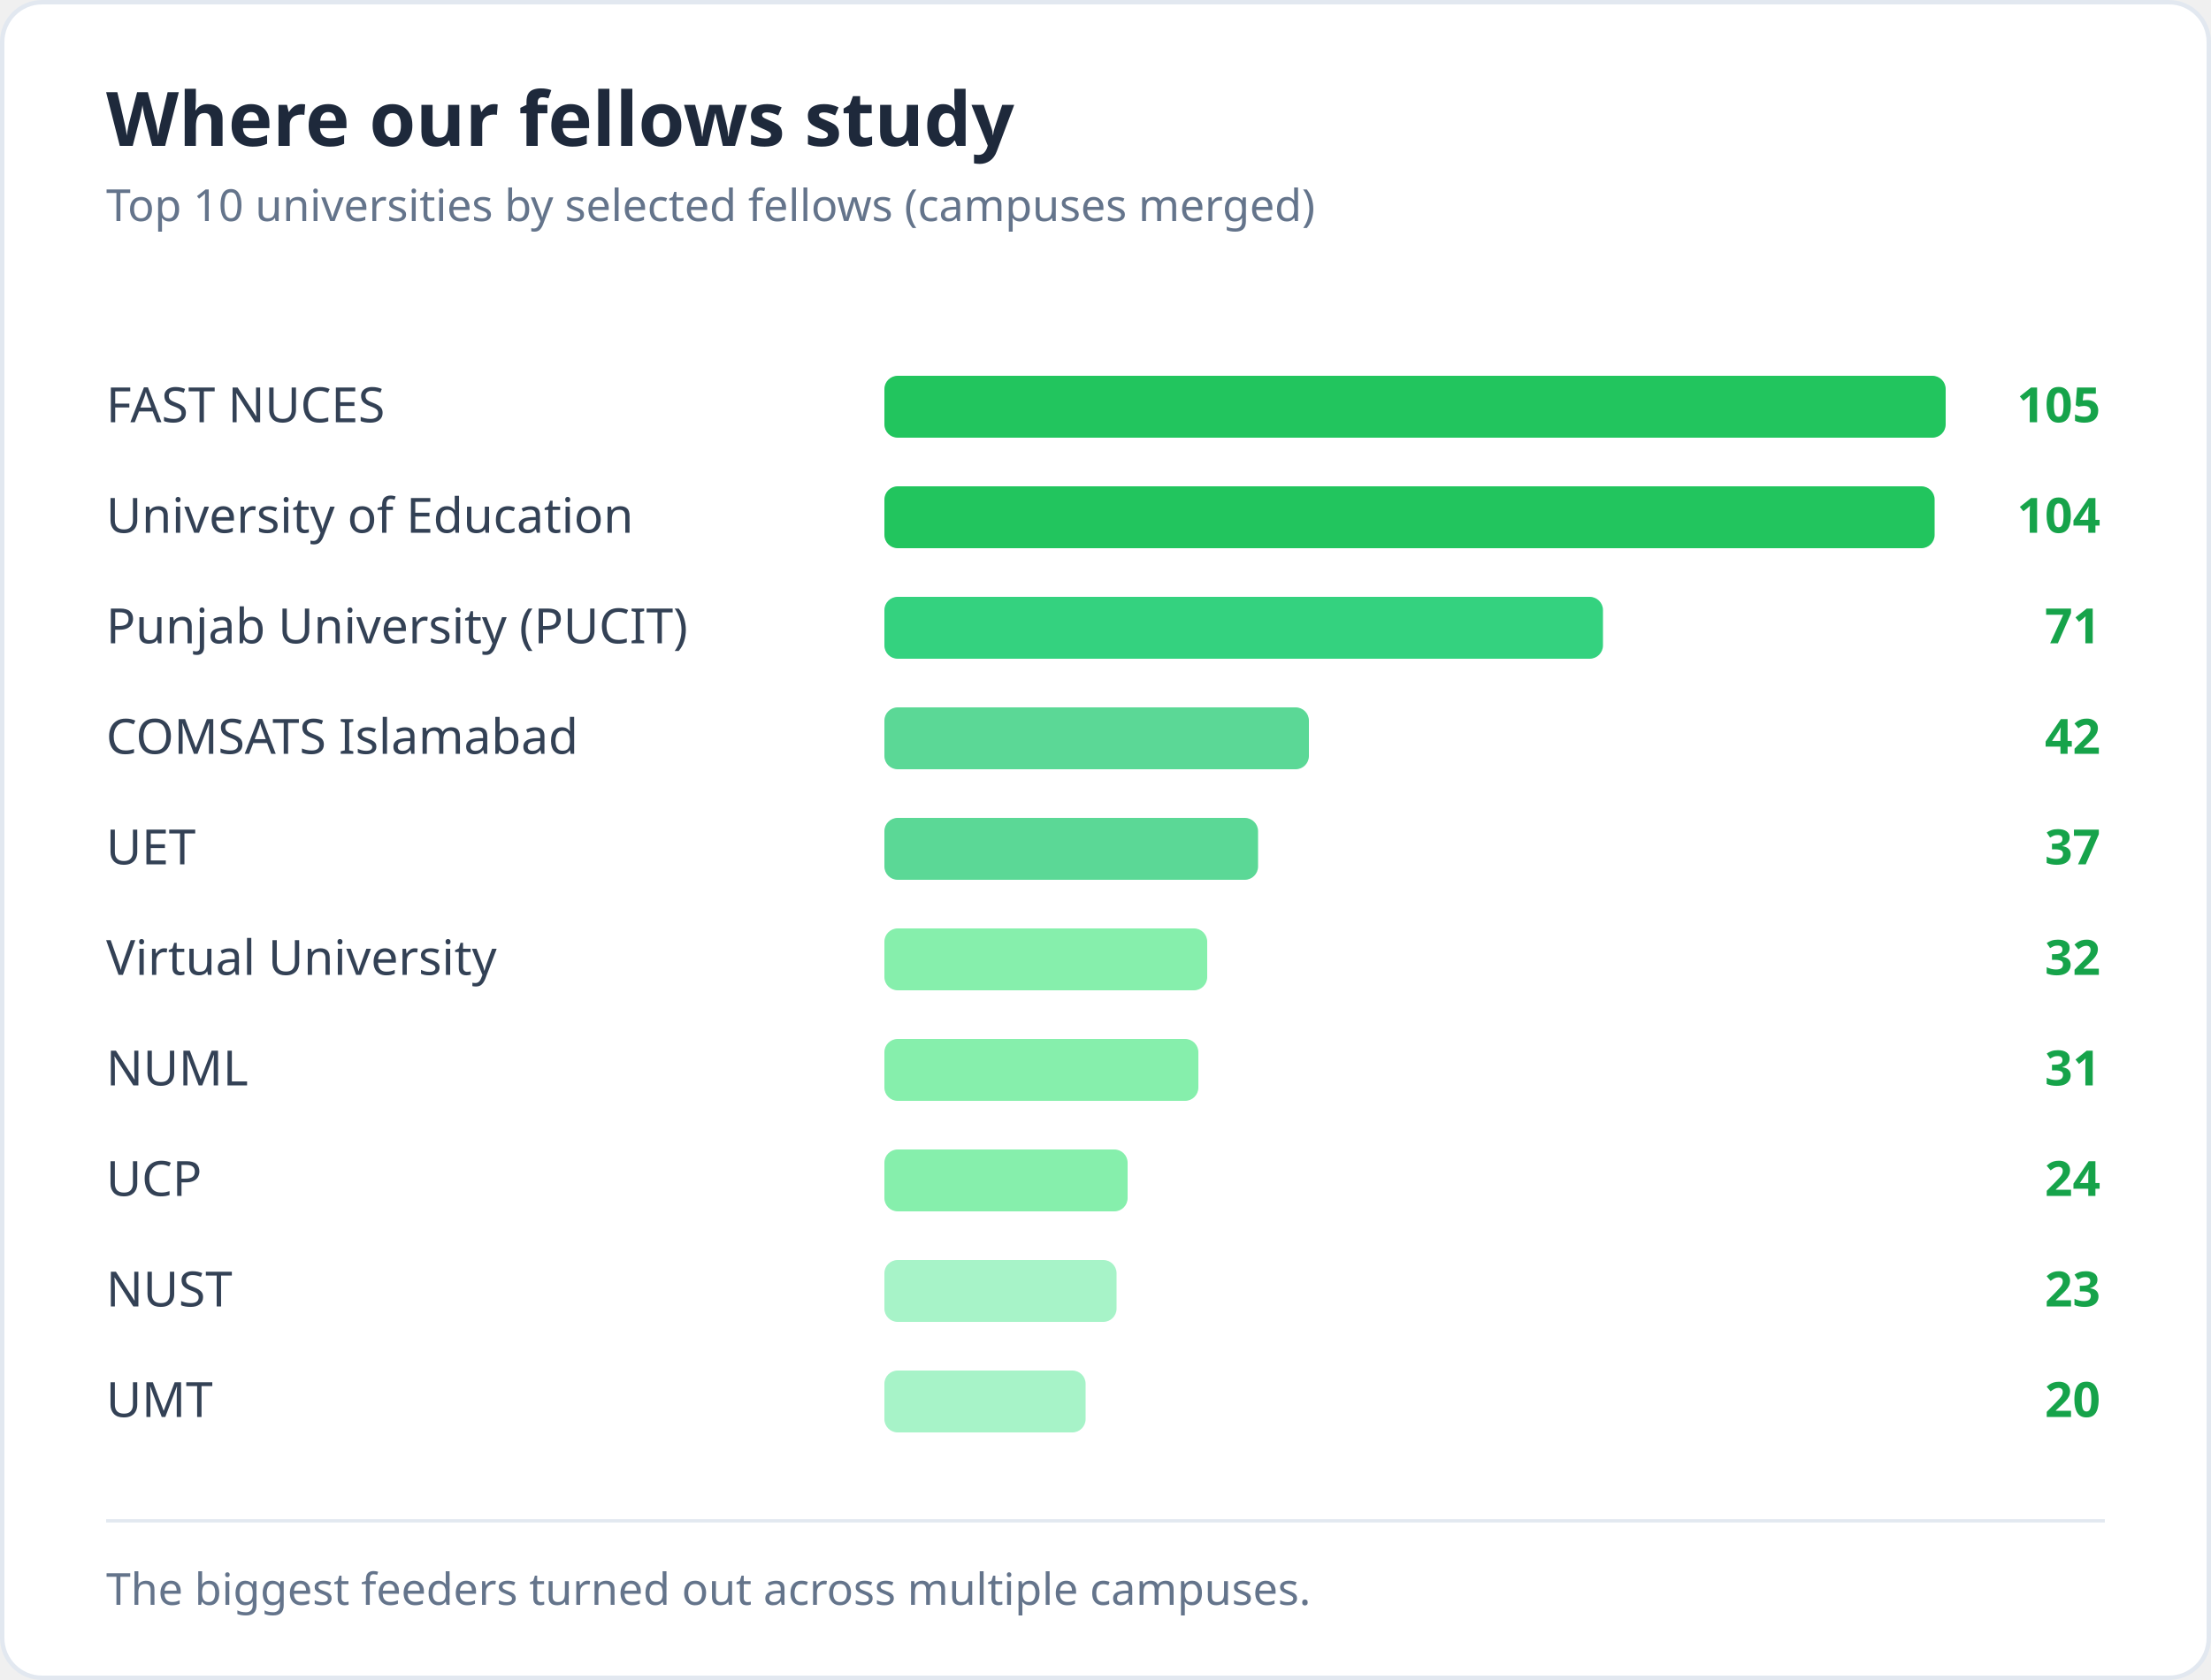
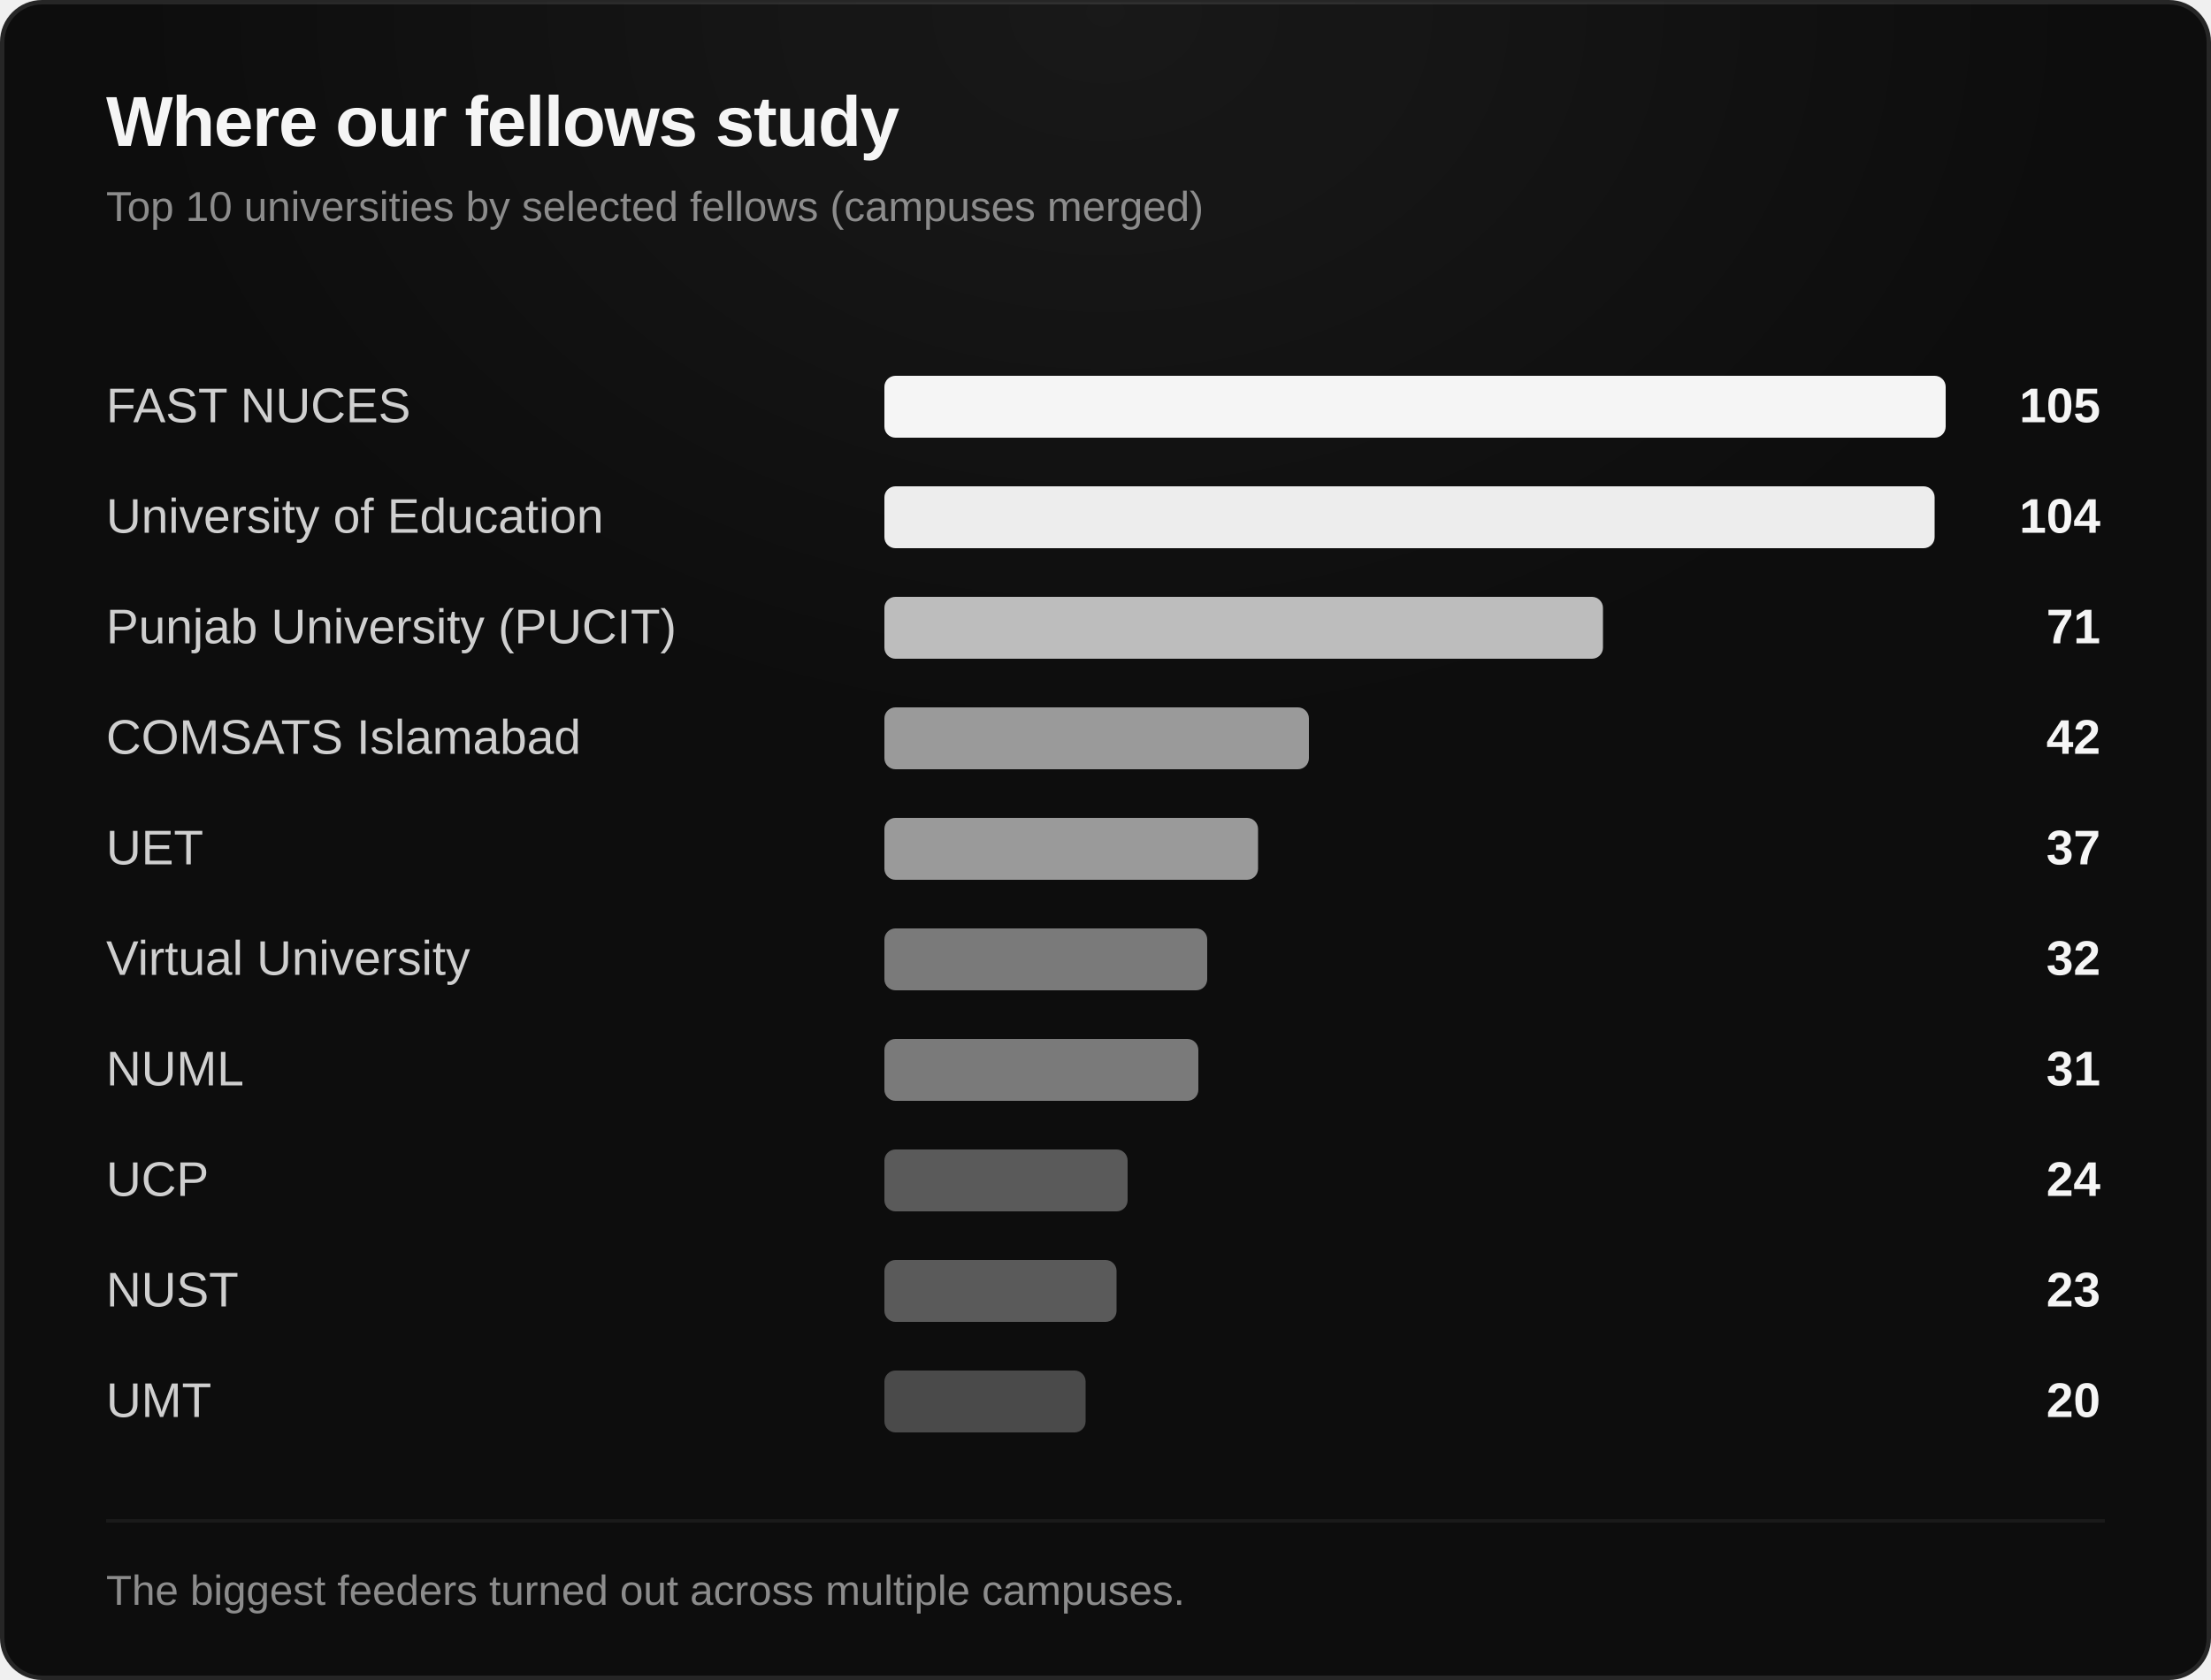
<svg xmlns="http://www.w3.org/2000/svg" width="1000" height="760" viewBox="0 0 1000 760" fill="none" role="img" aria-label="Top universities by selected fellows">
-   <rect x="1" y="1" width="998" height="758" rx="18" fill="#FFFFFF" stroke="#E2E8F0" stroke-width="2" />
-   <text x="48" y="66" font-family="ui-sans-serif, system-ui, sans-serif" font-size="34" font-weight="800" fill="#1E293B">Where our fellows study</text>
-   <text x="48" y="100" font-family="ui-sans-serif, system-ui, sans-serif" font-size="20" fill="#64748B">Top 10 universities by selected fellows (campuses merged)</text>
-   <g font-family="ui-sans-serif, system-ui, sans-serif" font-size="22" fill="#334155">
+   <defs>
+     <radialGradient id="glowU" cx="50%" cy="0%" r="80%">
+       <stop offset="0%" stop-color="#FFFFFF" stop-opacity="0.05" />
+       <stop offset="55%" stop-color="#FFFFFF" stop-opacity="0" />
+     </radialGradient>
+   </defs>
+   <rect x="1" y="1" width="998" height="758" rx="18" fill="#0D0D0D" stroke="#262626" stroke-width="2" />
+   <rect x="1" y="1" width="998" height="758" rx="18" fill="url(#glowU)" />
+   <text x="48" y="66" font-family="'Helvetica Neue', Arial, sans-serif" font-size="32" font-weight="800" letter-spacing="-0.5" fill="#F5F5F5">Where our fellows study</text>
+   <text x="48" y="100" font-family="'Helvetica Neue', Arial, sans-serif" font-size="19" fill="#8C8C8C">Top 10 universities by selected fellows (campuses merged)</text>
+   <g font-family="'Helvetica Neue', Arial, sans-serif" font-size="22" fill="#CFCFCF" font-weight="500">
    <text x="48" y="191">FAST NUCES</text>
-     <rect x="400" y="170" width="480" height="28" rx="6" fill="#22C55E" />
-     <text x="950" y="191" text-anchor="end" fill="#16A34A" font-weight="800">105</text>
+     <rect x="400" y="170" width="480" height="28" rx="5" fill="#F5F5F5" />
+     <text x="950" y="191" text-anchor="end" fill="#F5F5F5" font-weight="800">105</text>
    <text x="48" y="241">University of Education</text>
-     <rect x="400" y="220" width="475" height="28" rx="6" fill="#22C55E" />
-     <text x="950" y="241" text-anchor="end" fill="#16A34A" font-weight="800">104</text>
+     <rect x="400" y="220" width="475" height="28" rx="5" fill="#EDEDED" />
+     <text x="950" y="241" text-anchor="end" fill="#F5F5F5" font-weight="800">104</text>
    <text x="48" y="291">Punjab University (PUCIT)</text>
-     <rect x="400" y="270" width="325" height="28" rx="6" fill="#34D27F" />
-     <text x="950" y="291" text-anchor="end" fill="#16A34A" font-weight="800">71</text>
+     <rect x="400" y="270" width="325" height="28" rx="5" fill="#BDBDBD" />
+     <text x="950" y="291" text-anchor="end" fill="#F5F5F5" font-weight="800">71</text>
    <text x="48" y="341">COMSATS Islamabad</text>
-     <rect x="400" y="320" width="192" height="28" rx="6" fill="#5BD896" />
-     <text x="950" y="341" text-anchor="end" fill="#16A34A" font-weight="800">42</text>
+     <rect x="400" y="320" width="192" height="28" rx="5" fill="#9A9A9A" />
+     <text x="950" y="341" text-anchor="end" fill="#F5F5F5" font-weight="800">42</text>
    <text x="48" y="391">UET</text>
-     <rect x="400" y="370" width="169" height="28" rx="6" fill="#5BD896" />
-     <text x="950" y="391" text-anchor="end" fill="#16A34A" font-weight="800">37</text>
+     <rect x="400" y="370" width="169" height="28" rx="5" fill="#9A9A9A" />
+     <text x="950" y="391" text-anchor="end" fill="#F5F5F5" font-weight="800">37</text>
    <text x="48" y="441">Virtual University</text>
-     <rect x="400" y="420" width="146" height="28" rx="6" fill="#86EFAC" />
-     <text x="950" y="441" text-anchor="end" fill="#16A34A" font-weight="800">32</text>
+     <rect x="400" y="420" width="146" height="28" rx="5" fill="#7A7A7A" />
+     <text x="950" y="441" text-anchor="end" fill="#F5F5F5" font-weight="800">32</text>
    <text x="48" y="491">NUML</text>
-     <rect x="400" y="470" width="142" height="28" rx="6" fill="#86EFAC" />
-     <text x="950" y="491" text-anchor="end" fill="#16A34A" font-weight="800">31</text>
+     <rect x="400" y="470" width="142" height="28" rx="5" fill="#7A7A7A" />
+     <text x="950" y="491" text-anchor="end" fill="#F5F5F5" font-weight="800">31</text>
    <text x="48" y="541">UCP</text>
-     <rect x="400" y="520" width="110" height="28" rx="6" fill="#86EFAC" />
-     <text x="950" y="541" text-anchor="end" fill="#16A34A" font-weight="800">24</text>
+     <rect x="400" y="520" width="110" height="28" rx="5" fill="#5A5A5A" />
+     <text x="950" y="541" text-anchor="end" fill="#F5F5F5" font-weight="800">24</text>
    <text x="48" y="591">NUST</text>
-     <rect x="400" y="570" width="105" height="28" rx="6" fill="#A7F3C8" />
-     <text x="950" y="591" text-anchor="end" fill="#16A34A" font-weight="800">23</text>
+     <rect x="400" y="570" width="105" height="28" rx="5" fill="#5A5A5A" />
+     <text x="950" y="591" text-anchor="end" fill="#F5F5F5" font-weight="800">23</text>
    <text x="48" y="641">UMT</text>
-     <rect x="400" y="620" width="91" height="28" rx="6" fill="#A7F3C8" />
-     <text x="950" y="641" text-anchor="end" fill="#16A34A" font-weight="800">20</text>
+     <rect x="400" y="620" width="91" height="28" rx="5" fill="#4A4A4A" />
+     <text x="950" y="641" text-anchor="end" fill="#F5F5F5" font-weight="800">20</text>
  </g>
-   <line x1="48" y1="688" x2="952" y2="688" stroke="#E2E8F0" stroke-width="1.5" />
-   <text x="48" y="726" font-family="ui-sans-serif, system-ui, sans-serif" font-size="20" fill="#64748B">The biggest feeders turned out across multiple campuses.</text>
+   <line x1="48" y1="688" x2="952" y2="688" stroke="#1A1A1A" stroke-width="1.5" />
+   <text x="48" y="726" font-family="'Helvetica Neue', Arial, sans-serif" font-size="19" fill="#8C8C8C">The biggest feeders turned out across multiple campuses.</text>
</svg>
